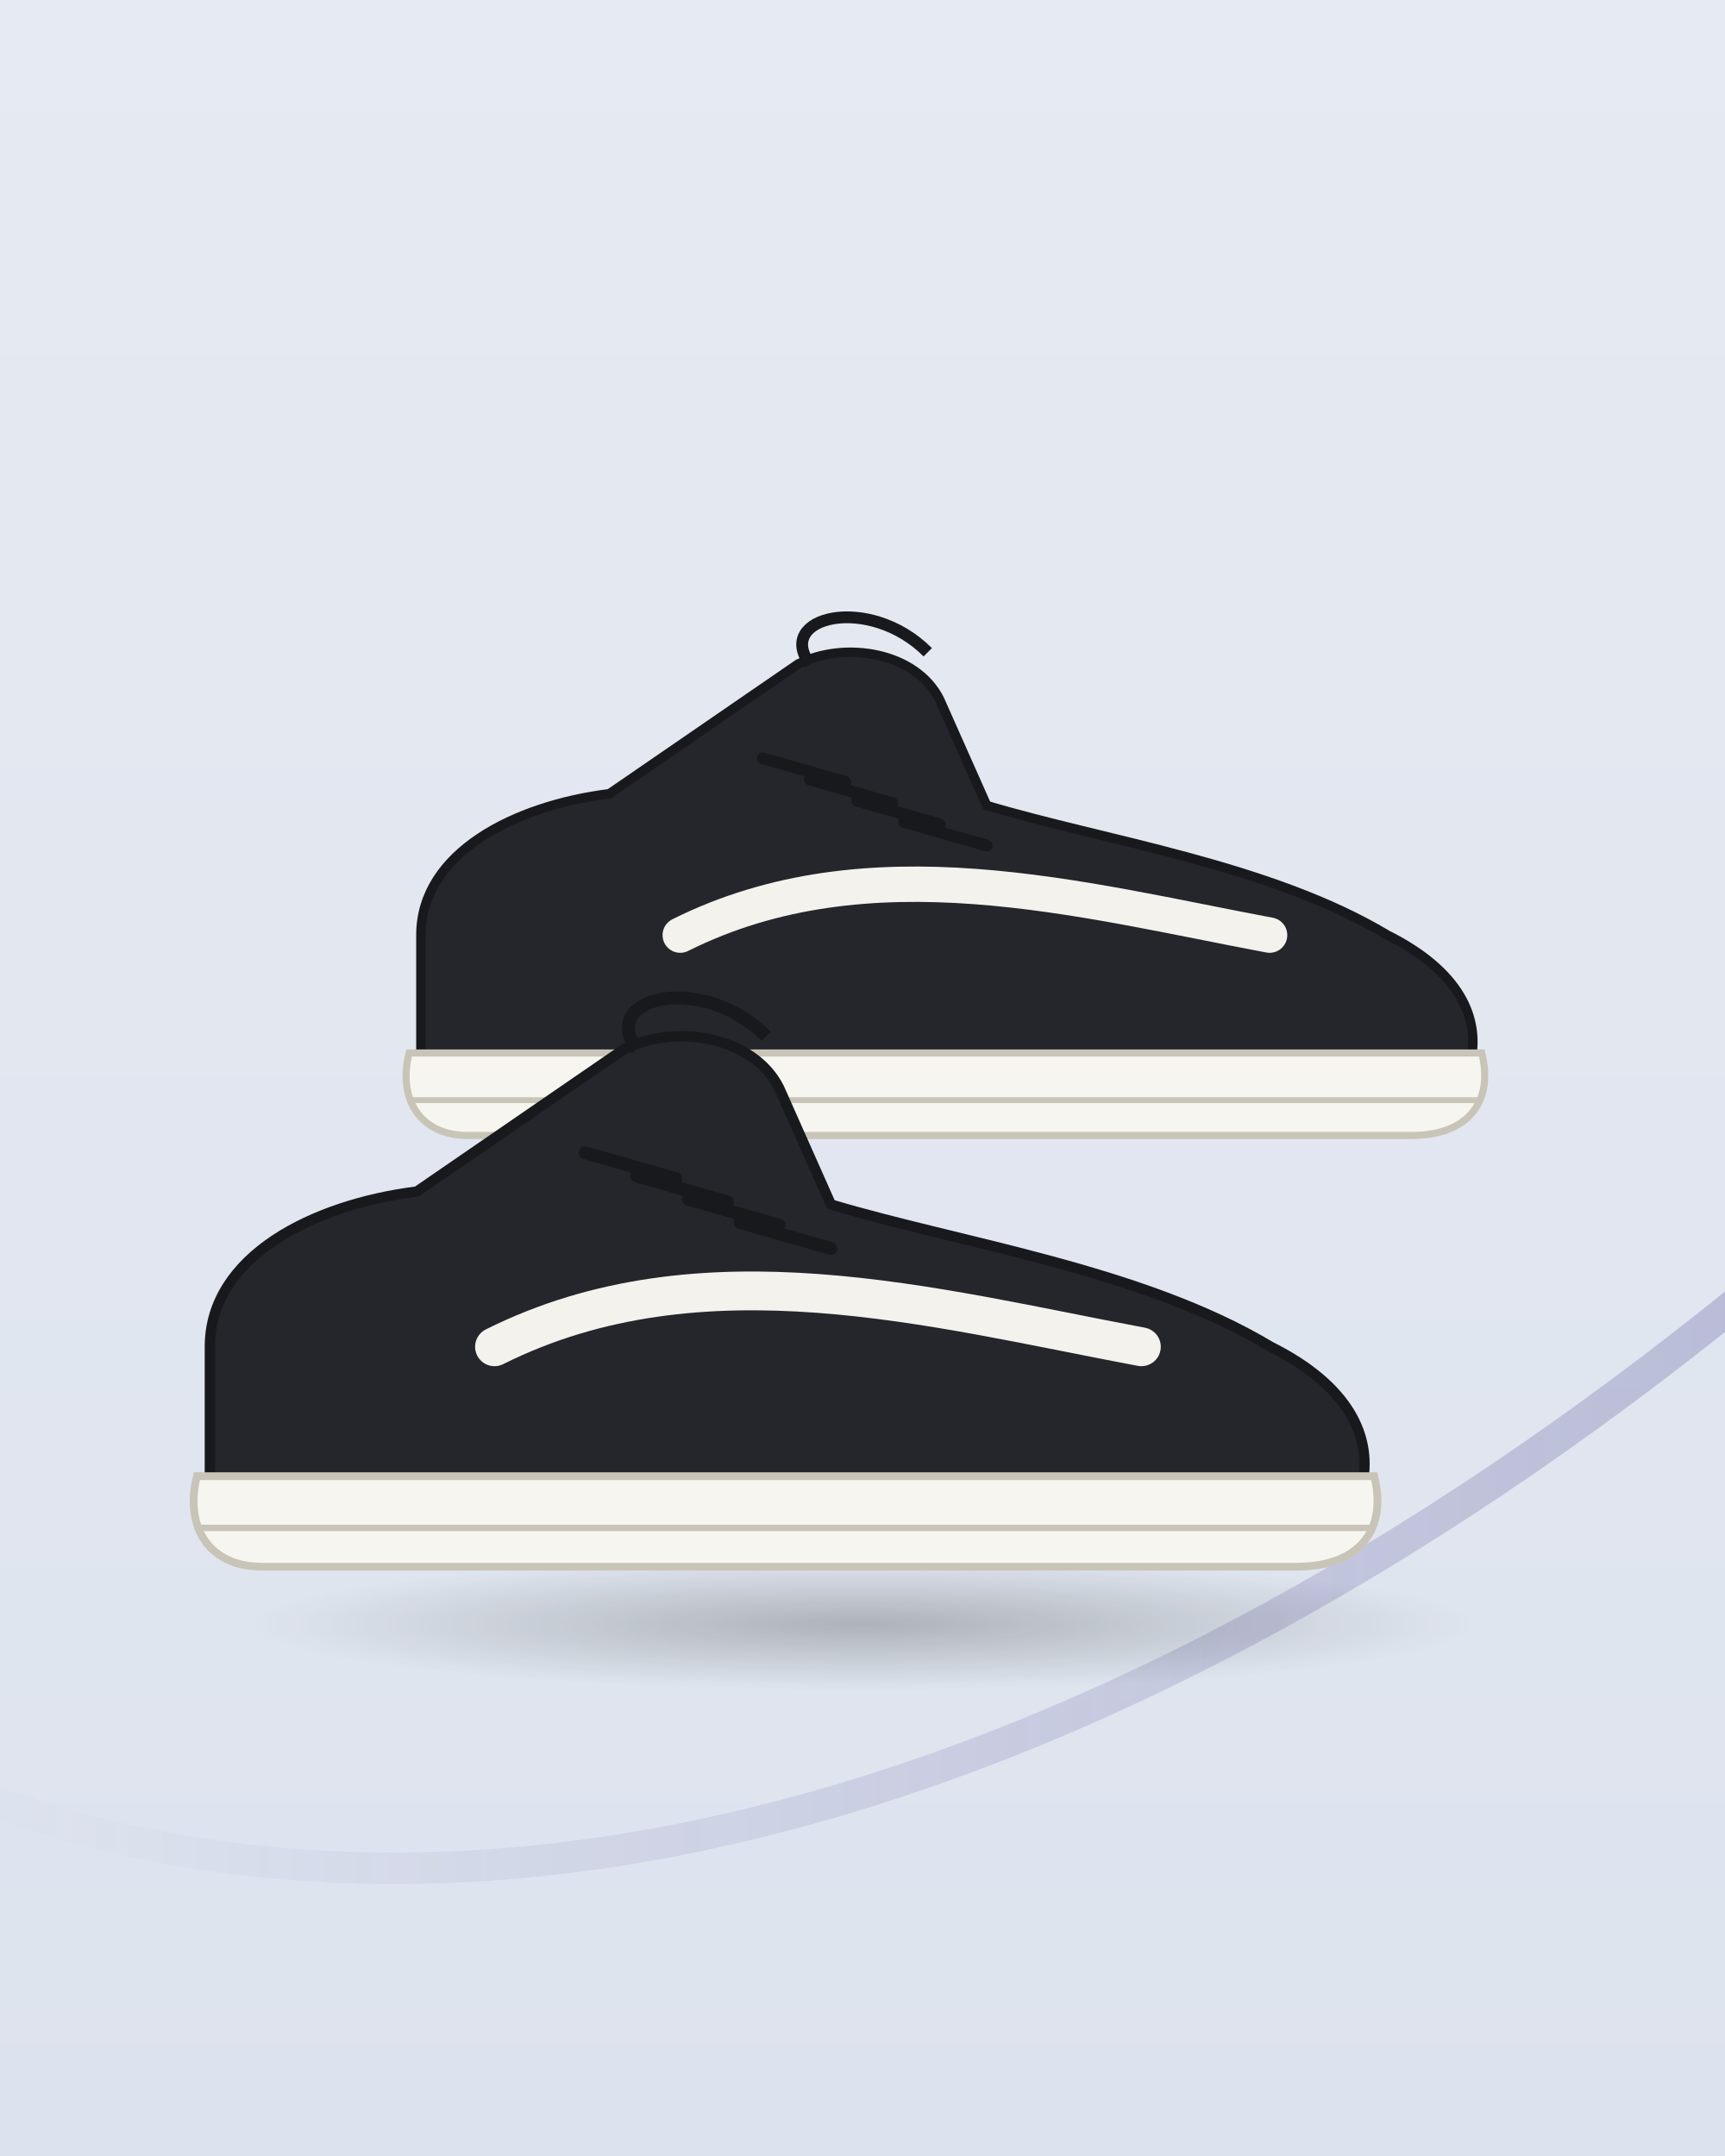
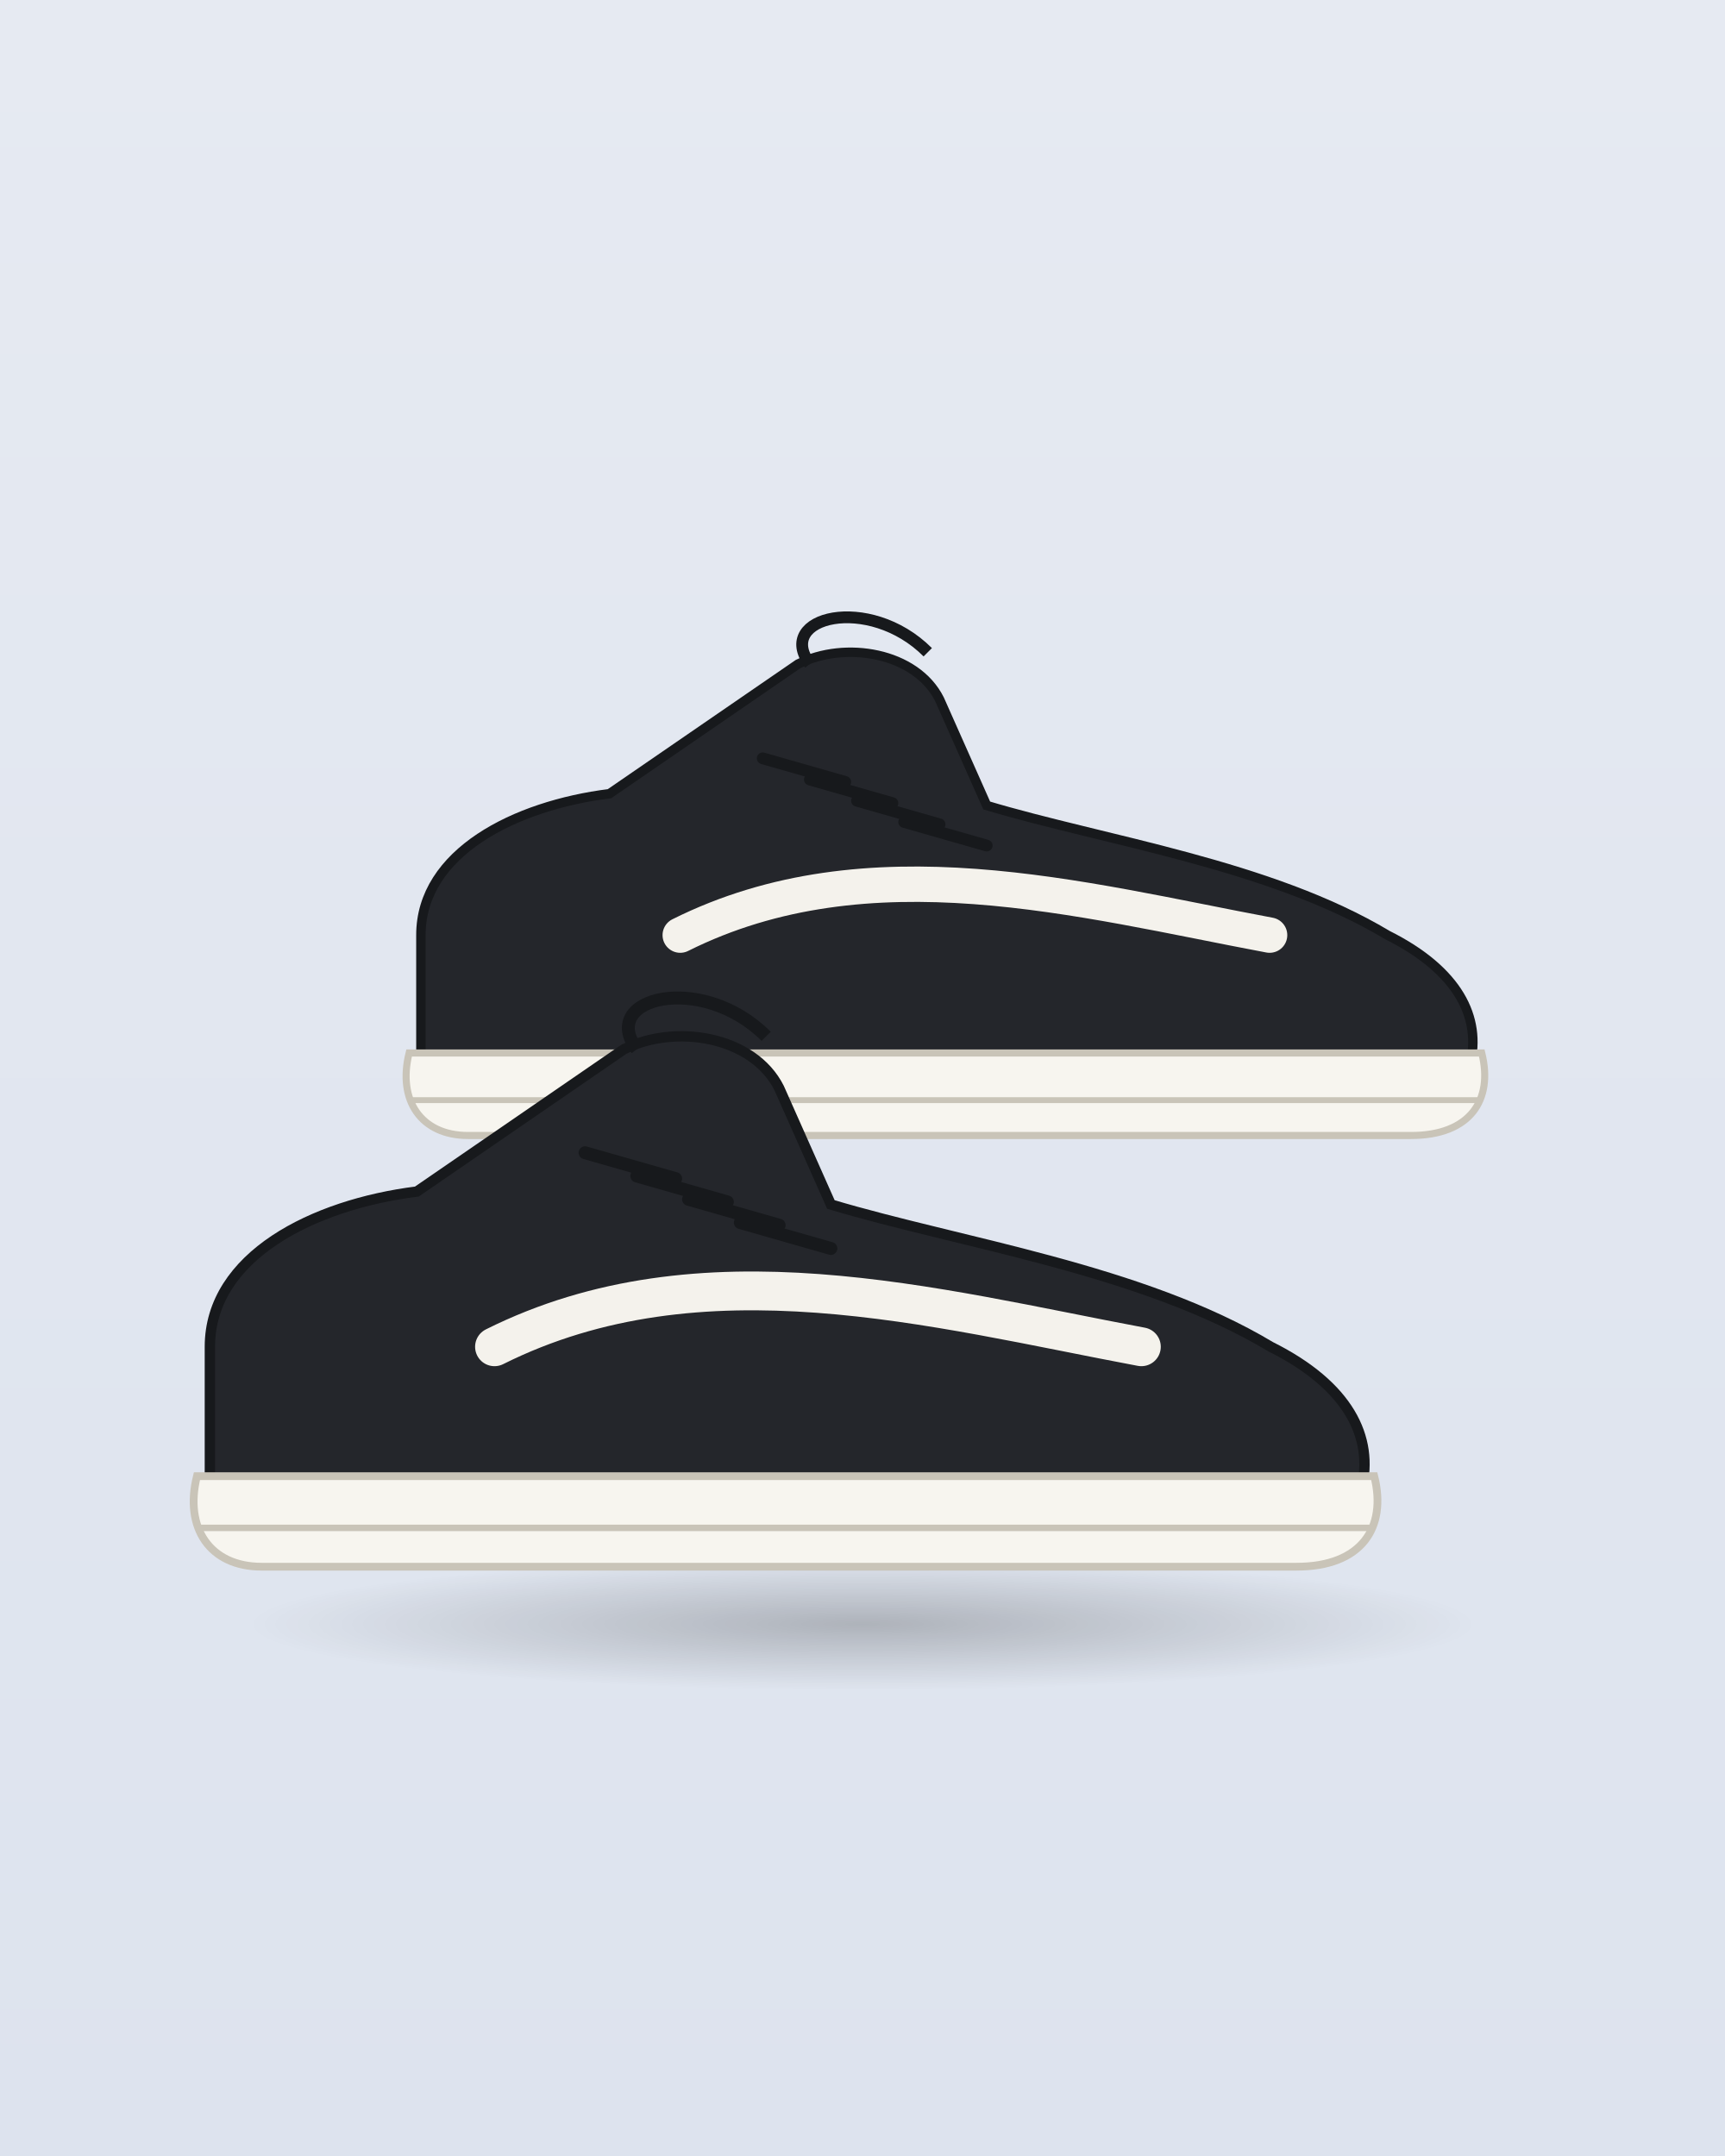
<svg xmlns="http://www.w3.org/2000/svg" viewBox="0 0 1200 1500" width="1200" height="1500">
  <defs>
    <linearGradient id="bg" x1="0" y1="0" x2="0" y2="1">
      <stop offset="0" stop-color="#e6eaf2" />
      <stop offset="1" stop-color="#DDE3EE" />
    </linearGradient>
    <radialGradient id="floor" cx="0.5" cy="0.5" r="0.5">
      <stop offset="0" stop-color="#000" stop-opacity="0.22" />
      <stop offset="1" stop-color="#000" stop-opacity="0" />
    </radialGradient>
    <linearGradient id="rib" x1="0" y1="0" x2="1" y2="0">
      <stop offset="0" stop-color="#31277F" stop-opacity="0" />
      <stop offset="1" stop-color="#31277F" stop-opacity="0.22" />
    </linearGradient>
  </defs>
  <rect width="1200" height="1500" fill="url(#bg)" />
-   <path d="M-40 1240 C 300 1380, 760 1280, 1240 880" fill="none" stroke="url(#rib)" stroke-width="22" stroke-linecap="round" />
  <ellipse cx="600" cy="1130" rx="430" ry="46" fill="url(#floor)" />
  <g transform="translate(260 380) scale(0.82)">
    <path d="M40 420 L40 330 C 40 260, 120 220, 200 210 L360 100 C 400 80, 460 90, 480 130 L520 220 C 620 250, 760 270, 860 330 C 920 360, 940 400, 930 440 L40 440 Z" fill="#24262B" stroke="#17191c" stroke-width="8" />
    <path d="M30 430 L940 430 C 950 470, 930 500, 880 500 L80 500 C 40 500, 20 470, 30 430 Z" fill="#F7F5EF" stroke="#C9C4B8" stroke-width="6" />
    <path d="M30 470 L940 470" stroke="#C9C4B8" stroke-width="5" />
    <path d="M260 330 C 420 250, 600 300, 760 330" fill="none" stroke="#F4F2EC" stroke-width="30" stroke-linecap="round" />
    <path d="M330 180 L400 200" stroke="#17191c" stroke-width="10" stroke-linecap="round" />
    <path d="M370 198 L440 218" stroke="#17191c" stroke-width="10" stroke-linecap="round" />
    <path d="M410 216 L480 236" stroke="#17191c" stroke-width="10" stroke-linecap="round" />
    <path d="M450 234 L520 254" stroke="#17191c" stroke-width="10" stroke-linecap="round" />
    <path d="M370 100 C 340 60, 420 40, 470 90" fill="none" stroke="#17191c" stroke-width="10" />
  </g>
  <g transform="translate(110 640) scale(0.9)">
    <path d="M40 420 L40 330 C 40 260, 120 220, 200 210 L360 100 C 400 80, 460 90, 480 130 L520 220 C 620 250, 760 270, 860 330 C 920 360, 940 400, 930 440 L40 440 Z" fill="#24262B" stroke="#17191c" stroke-width="8" />
    <path d="M30 430 L940 430 C 950 470, 930 500, 880 500 L80 500 C 40 500, 20 470, 30 430 Z" fill="#F7F5EF" stroke="#C9C4B8" stroke-width="6" />
    <path d="M30 470 L940 470" stroke="#C9C4B8" stroke-width="5" />
    <path d="M260 330 C 420 250, 600 300, 760 330" fill="none" stroke="#F4F2EC" stroke-width="30" stroke-linecap="round" />
    <path d="M330 180 L400 200" stroke="#17191c" stroke-width="10" stroke-linecap="round" />
    <path d="M370 198 L440 218" stroke="#17191c" stroke-width="10" stroke-linecap="round" />
    <path d="M410 216 L480 236" stroke="#17191c" stroke-width="10" stroke-linecap="round" />
    <path d="M450 234 L520 254" stroke="#17191c" stroke-width="10" stroke-linecap="round" />
    <path d="M370 100 C 340 60, 420 40, 470 90" fill="none" stroke="#17191c" stroke-width="10" />
  </g>
</svg>
